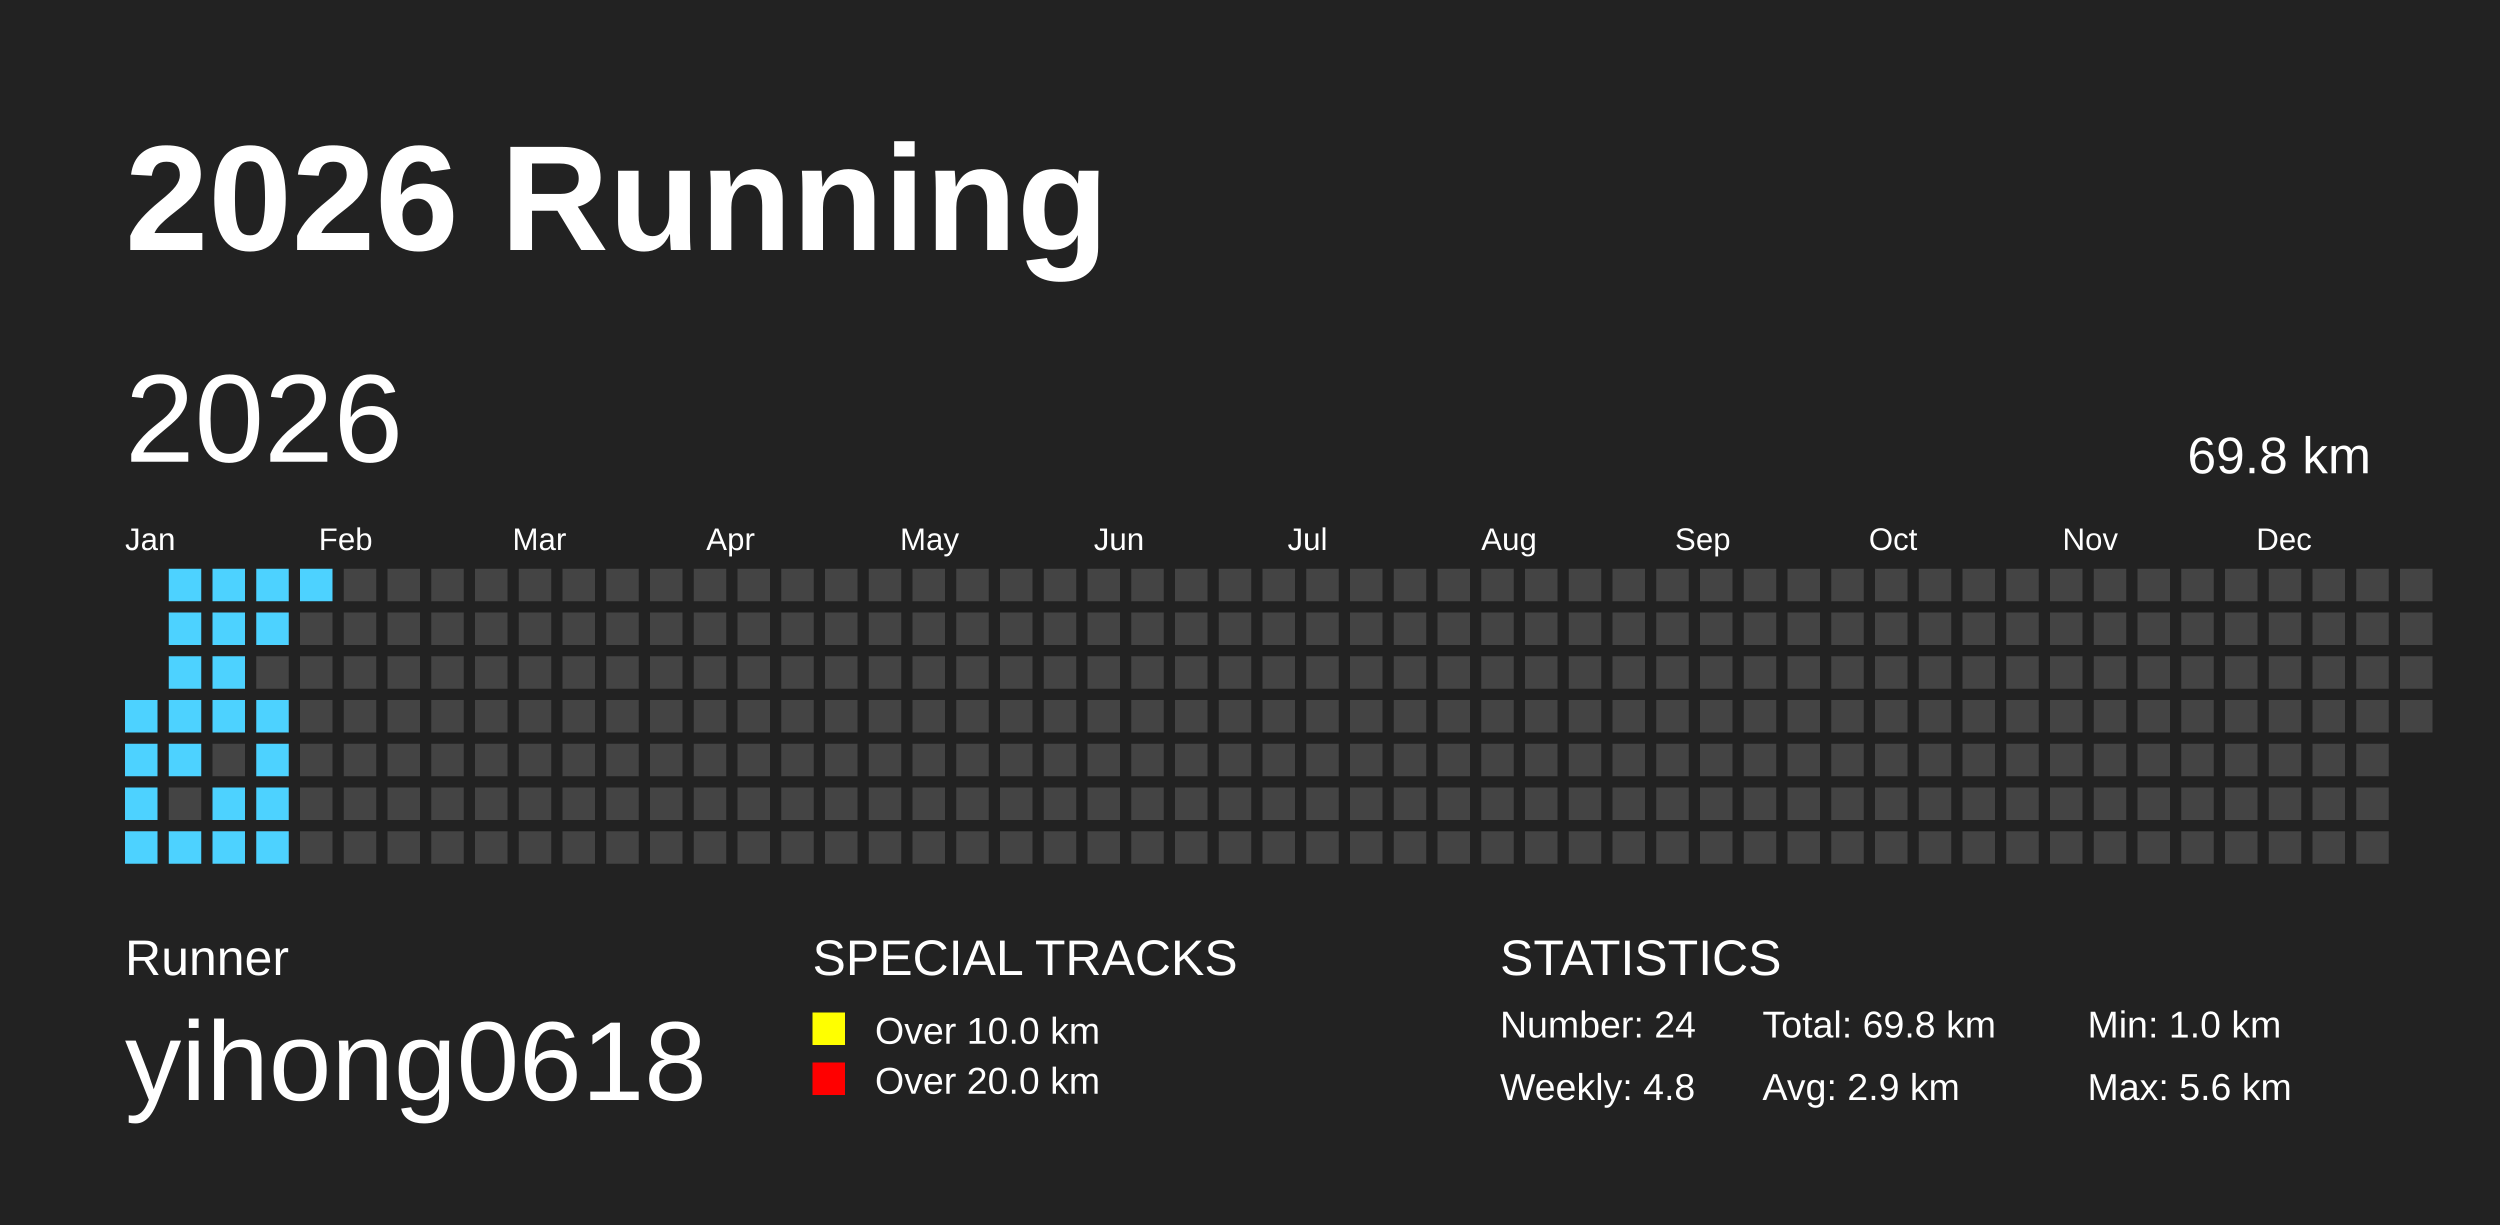
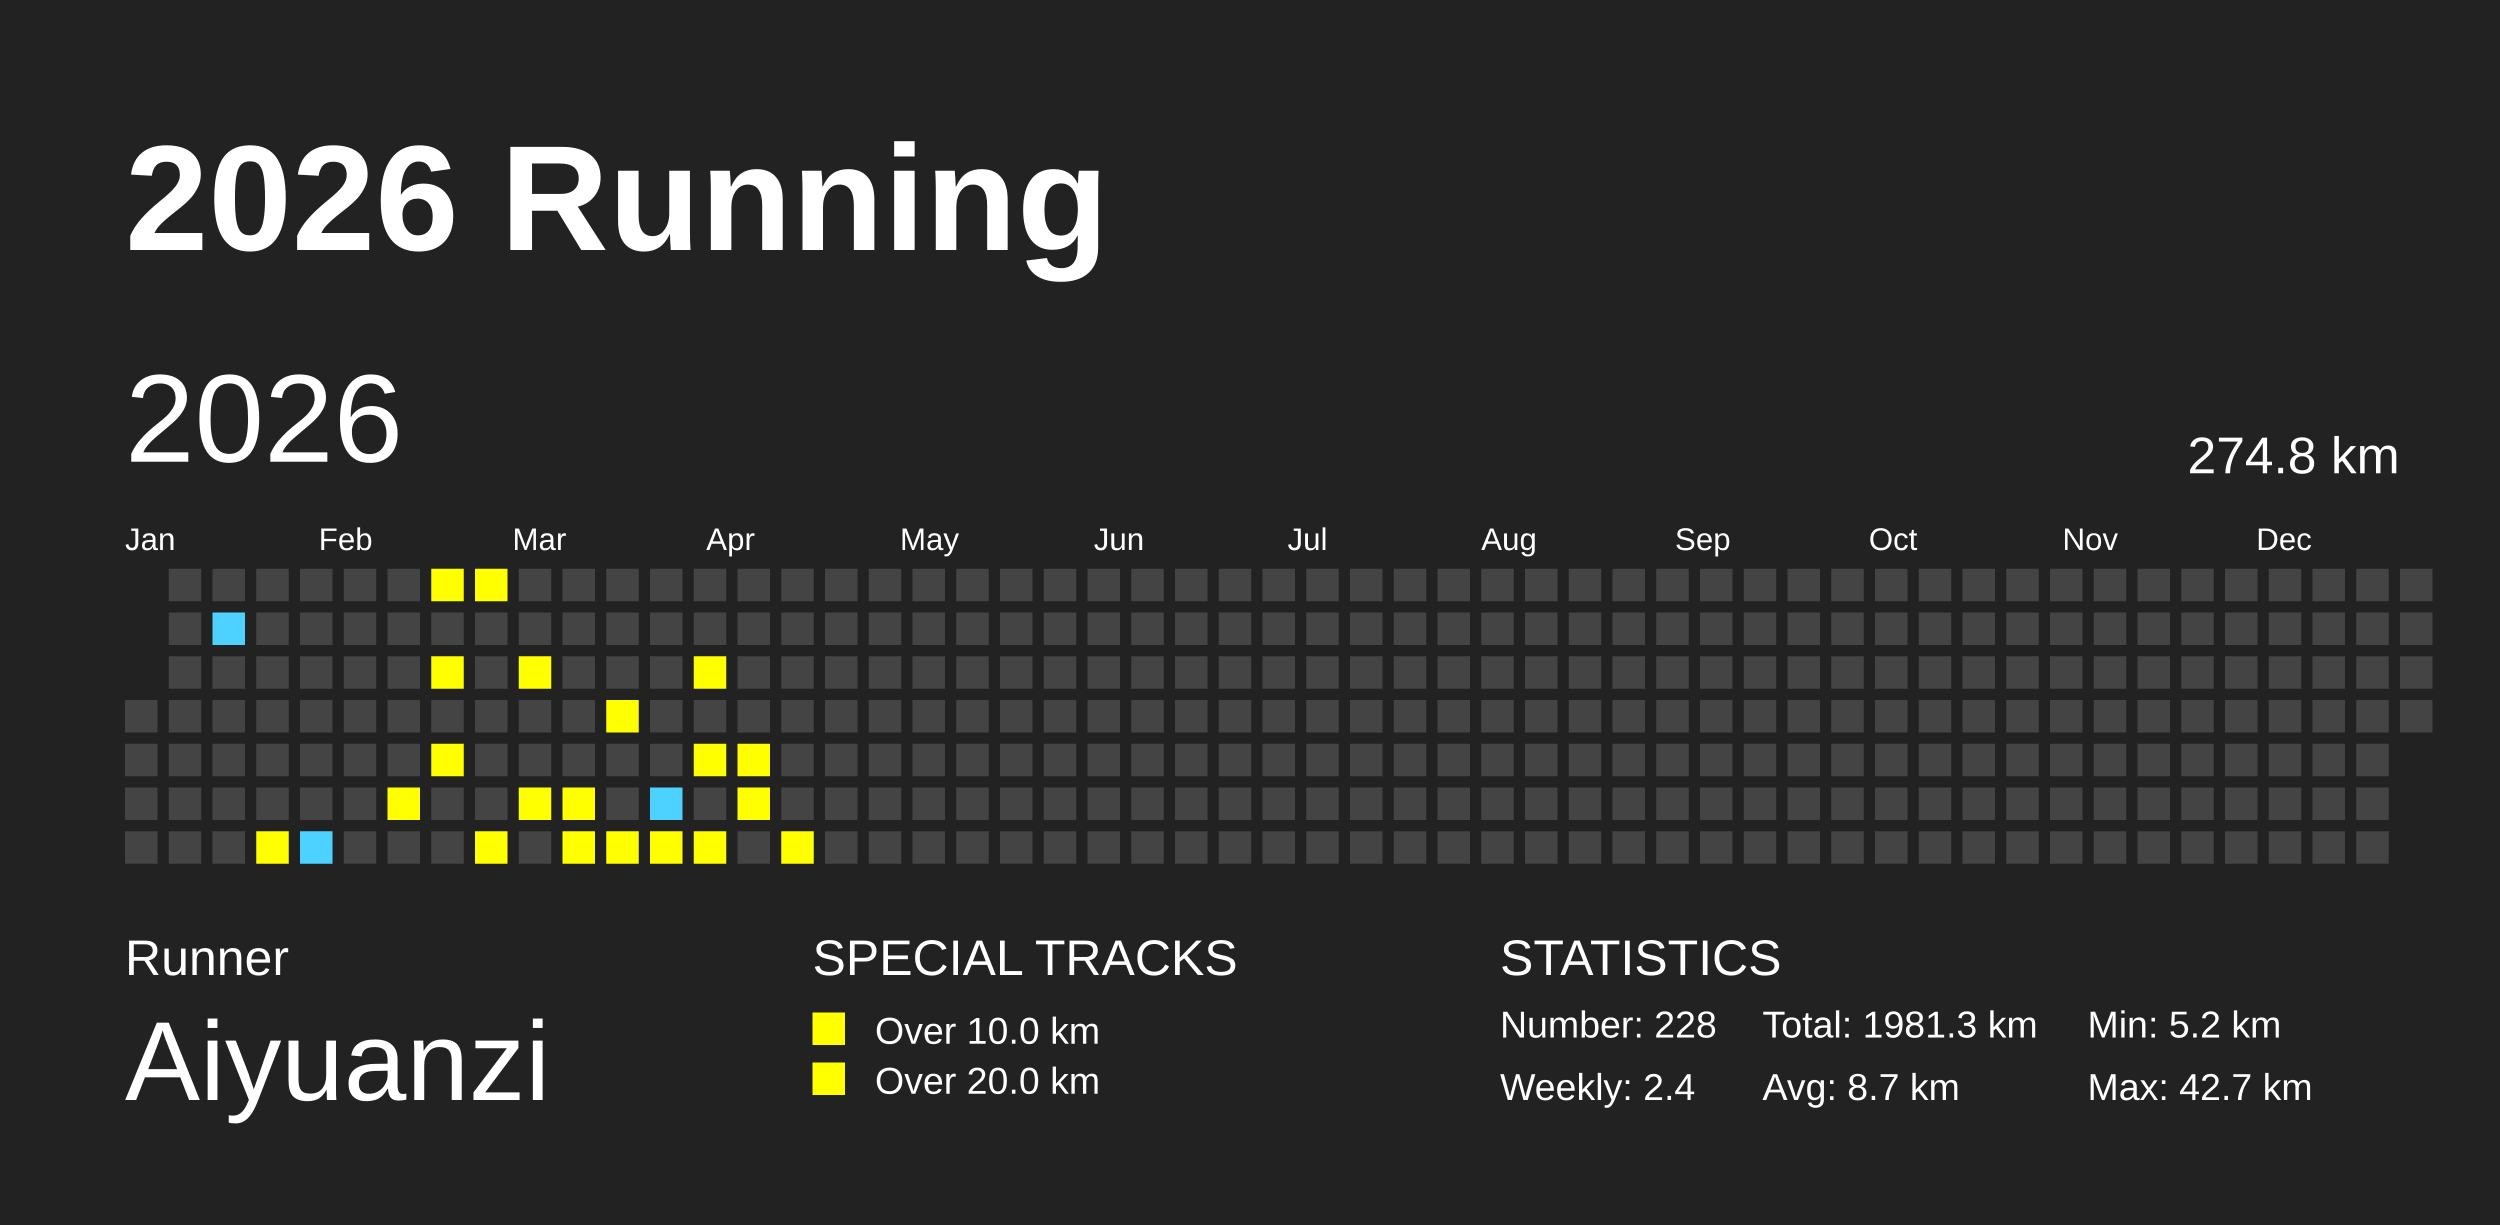
<svg xmlns="http://www.w3.org/2000/svg" baseProfile="full" height="98mm" version="1.1" viewBox="0,0,200,98" width="200mm">
-   <defs />
+   <defs>
+     <pattern height="2" id="indoor-stripe" patternUnits="userSpaceOnUse" width="2">
+       <line stroke="white" stroke-opacity="0.45" stroke-width="0.5" x1="0" x2="2" y1="2" y2="0" />
+     </pattern>
+   </defs>
  <rect fill="#222222" height="98" width="200" x="0" y="0" />
  <text fill="#FFFFFF" style="font-size:12px; font-family:Arial; font-weight:bold;" x="10" y="20">2026 Running</text>
  <text fill="#FFFFFF" style="font-size:4px; font-family:Arial" x="10" y="78">Runner</text>
-   <text fill="#FFFFFF" style="font-size:9px; font-family:Arial" x="10" y="88">yihong0618</text>
+   <text fill="#FFFFFF" style="font-size:9px; font-family:Arial" x="10" y="88">Aiyuanzi</text>
  <text fill="#FFFFFF" style="font-size:4px; font-family:Arial" x="65" y="78">SPECIAL TRACKS</text>
-   <rect fill="yellow" height="2.6" width="2.6" x="65" y="81" />
+   <rect fill="#FFFF00" height="2.6" width="2.6" x="65" y="81" />
  <text fill="#FFFFFF" style="font-size:3px; font-family:Arial" x="70" y="83.5">Over 10.0 km</text>
-   <rect fill="red" height="2.6" width="2.6" x="65" y="85" />
+   <rect fill="#FFFF00" height="2.6" width="2.6" x="65" y="85" />
  <text fill="#FFFFFF" style="font-size:3px; font-family:Arial" x="70" y="87.5">Over 20.0 km</text>
  <text fill="#FFFFFF" style="font-size:4px; font-family:Arial" x="120" y="78">STATISTICS</text>
-   <text fill="#FFFFFF" style="font-size:3px; font-family:Arial" x="120" y="83">Number: 24</text>
-   <text fill="#FFFFFF" style="font-size:3px; font-family:Arial" x="120" y="88">Weekly: 4.8</text>
-   <text fill="#FFFFFF" style="font-size:3px; font-family:Arial" x="141" y="83">Total: 69.8 km</text>
-   <text fill="#FFFFFF" style="font-size:3px; font-family:Arial" x="141" y="88">Avg: 2.9 km</text>
-   <text fill="#FFFFFF" style="font-size:3px; font-family:Arial" x="167" y="83">Min: 1.0 km</text>
-   <text fill="#FFFFFF" style="font-size:3px; font-family:Arial" x="167" y="88">Max: 5.6 km</text>
+   <text fill="#FFFFFF" style="font-size:3px; font-family:Arial" x="120" y="83">Number: 228</text>
+   <text fill="#FFFFFF" style="font-size:3px; font-family:Arial" x="120" y="88">Weekly: 2.4</text>
+   <text fill="#FFFFFF" style="font-size:3px; font-family:Arial" x="141" y="83">Total: 1981.3 km</text>
+   <text fill="#FFFFFF" style="font-size:3px; font-family:Arial" x="141" y="88">Avg: 8.7 km</text>
+   <text fill="#FFFFFF" style="font-size:3px; font-family:Arial" x="167" y="83">Min: 5.2 km</text>
+   <text fill="#FFFFFF" style="font-size:3px; font-family:Arial" x="167" y="88">Max: 42.7 km</text>
  <text dominant-baseline="hanging" fill="#FFFFFF" style="font-size:10.0px; font-family:Arial;" x="10" y="30">2026</text>
-   <text dominant-baseline="hanging" fill="#FFFFFF" style="font-size:4.125px; font-family:Arial;" x="175" y="35">69.8 km</text>
+   <text dominant-baseline="hanging" fill="#FFFFFF" style="font-size:4.125px; font-family:Arial;" x="175" y="35">274.8 km</text>
  <text fill="#FFFFFF" style="font-size:2.5px; font-family:Arial" x="10.0" y="44">Jan</text>
  <text fill="#FFFFFF" style="font-size:2.5px; font-family:Arial" x="25.5" y="44">Feb</text>
  <text fill="#FFFFFF" style="font-size:2.5px; font-family:Arial" x="41.0" y="44">Mar</text>
  <text fill="#FFFFFF" style="font-size:2.5px; font-family:Arial" x="56.5" y="44">Apr</text>
  <text fill="#FFFFFF" style="font-size:2.5px; font-family:Arial" x="72.0" y="44">May</text>
  <text fill="#FFFFFF" style="font-size:2.5px; font-family:Arial" x="87.5" y="44">Jun</text>
  <text fill="#FFFFFF" style="font-size:2.5px; font-family:Arial" x="103.0" y="44">Jul</text>
  <text fill="#FFFFFF" style="font-size:2.5px; font-family:Arial" x="118.5" y="44">Aug</text>
  <text fill="#FFFFFF" style="font-size:2.5px; font-family:Arial" x="134.0" y="44">Sep</text>
  <text fill="#FFFFFF" style="font-size:2.5px; font-family:Arial" x="149.5" y="44">Oct</text>
  <text fill="#FFFFFF" style="font-size:2.5px; font-family:Arial" x="165.0" y="44">Nov</text>
  <text fill="#FFFFFF" style="font-size:2.5px; font-family:Arial" x="180.5" y="44">Dec</text>
-   <rect fill="#4DD2FF" height="2.6" width="2.6" x="10.0" y="56.0" />
-   <rect fill="#4DD2FF" height="2.6" width="2.6" x="10.0" y="59.5" />
-   <rect fill="#4DD2FF" height="2.6" width="2.6" x="10.0" y="63.0" />
-   <rect fill="#4DD2FF" height="2.6" width="2.6" x="10.0" y="66.5" />
-   <rect fill="#4DD2FF" height="2.6" width="2.6" x="13.5" y="45.5" />
-   <rect fill="#4DD2FF" height="2.6" width="2.6" x="13.5" y="49.0" />
-   <rect fill="#4DD2FF" height="2.6" width="2.6" x="13.5" y="52.5" />
-   <rect fill="#4DD2FF" height="2.6" width="2.6" x="13.5" y="56.0" />
-   <rect fill="#4DD2FF" height="2.6" width="2.6" x="13.5" y="59.5" />
+   <rect fill="#444444" height="2.6" width="2.6" x="10.0" y="56.0" />
+   <rect fill="#444444" height="2.6" width="2.6" x="10.0" y="59.5" />
+   <rect fill="#444444" height="2.6" width="2.6" x="10.0" y="63.0" />
+   <rect fill="#444444" height="2.6" width="2.6" x="10.0" y="66.5" />
+   <rect fill="#444444" height="2.6" width="2.6" x="13.5" y="45.5" />
+   <rect fill="#444444" height="2.6" width="2.6" x="13.5" y="49.0" />
+   <rect fill="#444444" height="2.6" width="2.6" x="13.5" y="52.5" />
+   <rect fill="#444444" height="2.6" width="2.6" x="13.5" y="56.0" />
+   <rect fill="#444444" height="2.6" width="2.6" x="13.5" y="59.5" />
  <rect fill="#444444" height="2.6" width="2.6" x="13.5" y="63.0" />
-   <rect fill="#4DD2FF" height="2.6" width="2.6" x="13.5" y="66.5" />
-   <rect fill="#4DD2FF" height="2.6" width="2.6" x="17.0" y="45.5" />
-   <rect fill="#4DD2FF" height="2.6" width="2.6" x="17.0" y="49.0" />
-   <rect fill="#4DD2FF" height="2.6" width="2.6" x="17.0" y="52.5" />
-   <rect fill="#4DD2FF" height="2.6" width="2.6" x="17.0" y="56.0" />
+   <rect fill="#444444" height="2.6" width="2.6" x="13.5" y="66.5" />
+   <rect fill="#444444" height="2.6" width="2.6" x="17.0" y="45.5" />
+   <rect fill="#4dd2ff" height="2.6" width="2.6" x="17.0" y="49.0" />
+   <rect fill="#444444" height="2.6" width="2.6" x="17.0" y="52.5" />
+   <rect fill="#444444" height="2.6" width="2.6" x="17.0" y="56.0" />
  <rect fill="#444444" height="2.6" width="2.6" x="17.0" y="59.5" />
-   <rect fill="#4DD2FF" height="2.6" width="2.6" x="17.0" y="63.0" />
-   <rect fill="#4DD2FF" height="2.6" width="2.6" x="17.0" y="66.5" />
-   <rect fill="#4DD2FF" height="2.6" width="2.6" x="20.5" y="45.5" />
-   <rect fill="#4DD2FF" height="2.6" width="2.6" x="20.5" y="49.0" />
+   <rect fill="#444444" height="2.6" width="2.6" x="17.0" y="63.0" />
+   <rect fill="#444444" height="2.6" width="2.6" x="17.0" y="66.5" />
+   <rect fill="#444444" height="2.6" width="2.6" x="20.5" y="45.5" />
+   <rect fill="#444444" height="2.6" width="2.6" x="20.5" y="49.0" />
  <rect fill="#444444" height="2.6" width="2.6" x="20.5" y="52.5" />
-   <rect fill="#4DD2FF" height="2.6" width="2.6" x="20.5" y="56.0" />
-   <rect fill="#4DD2FF" height="2.6" width="2.6" x="20.5" y="59.5" />
-   <rect fill="#4DD2FF" height="2.6" width="2.6" x="20.5" y="63.0" />
-   <rect fill="#4DD2FF" height="2.6" width="2.6" x="20.5" y="66.5" />
-   <rect fill="#4DD2FF" height="2.6" width="2.6" x="24.0" y="45.5" />
+   <rect fill="#444444" height="2.6" width="2.6" x="20.5" y="56.0" />
+   <rect fill="#444444" height="2.6" width="2.6" x="20.5" y="59.5" />
+   <rect fill="#444444" height="2.6" width="2.6" x="20.5" y="63.0" />
+   <rect fill="#ffff00" height="2.6" width="2.6" x="20.5" y="66.5" />
+   <rect fill="#444444" height="2.6" width="2.6" x="24.0" y="45.5" />
  <rect fill="#444444" height="2.6" width="2.6" x="24.0" y="49.0" />
  <rect fill="#444444" height="2.6" width="2.6" x="24.0" y="52.5" />
  <rect fill="#444444" height="2.6" width="2.6" x="24.0" y="56.0" />
  <rect fill="#444444" height="2.6" width="2.6" x="24.0" y="59.5" />
  <rect fill="#444444" height="2.6" width="2.6" x="24.0" y="63.0" />
-   <rect fill="#444444" height="2.6" width="2.6" x="24.0" y="66.5" />
+   <rect fill="#4dd2ff" height="2.6" width="2.6" x="24.0" y="66.5" />
  <rect fill="#444444" height="2.6" width="2.6" x="27.5" y="45.5" />
  <rect fill="#444444" height="2.6" width="2.6" x="27.5" y="49.0" />
  <rect fill="#444444" height="2.6" width="2.6" x="27.5" y="52.5" />
  <rect fill="#444444" height="2.6" width="2.6" x="27.5" y="56.0" />
  <rect fill="#444444" height="2.6" width="2.6" x="27.5" y="59.5" />
  <rect fill="#444444" height="2.6" width="2.6" x="27.5" y="63.0" />
  <rect fill="#444444" height="2.6" width="2.6" x="27.5" y="66.5" />
  <rect fill="#444444" height="2.6" width="2.6" x="31.0" y="45.5" />
  <rect fill="#444444" height="2.6" width="2.6" x="31.0" y="49.0" />
  <rect fill="#444444" height="2.6" width="2.6" x="31.0" y="52.5" />
  <rect fill="#444444" height="2.6" width="2.6" x="31.0" y="56.0" />
  <rect fill="#444444" height="2.6" width="2.6" x="31.0" y="59.5" />
-   <rect fill="#444444" height="2.6" width="2.6" x="31.0" y="63.0" />
+   <rect fill="#ffff00" height="2.6" width="2.6" x="31.0" y="63.0" />
  <rect fill="#444444" height="2.6" width="2.6" x="31.0" y="66.5" />
-   <rect fill="#444444" height="2.6" width="2.6" x="34.5" y="45.5" />
+   <rect fill="#ffff00" height="2.6" width="2.6" x="34.5" y="45.5" />
  <rect fill="#444444" height="2.6" width="2.6" x="34.5" y="49.0" />
-   <rect fill="#444444" height="2.6" width="2.6" x="34.5" y="52.5" />
+   <rect fill="#ffff00" height="2.6" width="2.6" x="34.5" y="52.5" />
  <rect fill="#444444" height="2.6" width="2.6" x="34.5" y="56.0" />
-   <rect fill="#444444" height="2.6" width="2.6" x="34.5" y="59.5" />
+   <rect fill="#ffff00" height="2.6" width="2.6" x="34.5" y="59.5" />
  <rect fill="#444444" height="2.6" width="2.6" x="34.5" y="63.0" />
  <rect fill="#444444" height="2.6" width="2.6" x="34.5" y="66.5" />
-   <rect fill="#444444" height="2.6" width="2.6" x="38.0" y="45.5" />
+   <rect fill="#ffff00" height="2.6" width="2.6" x="38.0" y="45.5" />
  <rect fill="#444444" height="2.6" width="2.6" x="38.0" y="49.0" />
  <rect fill="#444444" height="2.6" width="2.6" x="38.0" y="52.5" />
  <rect fill="#444444" height="2.6" width="2.6" x="38.0" y="56.0" />
  <rect fill="#444444" height="2.6" width="2.6" x="38.0" y="59.5" />
  <rect fill="#444444" height="2.6" width="2.6" x="38.0" y="63.0" />
-   <rect fill="#444444" height="2.6" width="2.6" x="38.0" y="66.5" />
+   <rect fill="#ffff00" height="2.6" width="2.6" x="38.0" y="66.5" />
  <rect fill="#444444" height="2.6" width="2.6" x="41.5" y="45.5" />
  <rect fill="#444444" height="2.6" width="2.6" x="41.5" y="49.0" />
-   <rect fill="#444444" height="2.6" width="2.6" x="41.5" y="52.5" />
+   <rect fill="#ffff00" height="2.6" width="2.6" x="41.5" y="52.5" />
  <rect fill="#444444" height="2.6" width="2.6" x="41.5" y="56.0" />
  <rect fill="#444444" height="2.6" width="2.6" x="41.5" y="59.5" />
-   <rect fill="#444444" height="2.6" width="2.6" x="41.5" y="63.0" />
+   <rect fill="#ffff00" height="2.6" width="2.6" x="41.5" y="63.0" />
  <rect fill="#444444" height="2.6" width="2.6" x="41.5" y="66.5" />
  <rect fill="#444444" height="2.6" width="2.6" x="45.0" y="45.5" />
  <rect fill="#444444" height="2.6" width="2.6" x="45.0" y="49.0" />
  <rect fill="#444444" height="2.6" width="2.6" x="45.0" y="52.5" />
  <rect fill="#444444" height="2.6" width="2.6" x="45.0" y="56.0" />
  <rect fill="#444444" height="2.6" width="2.6" x="45.0" y="59.5" />
-   <rect fill="#444444" height="2.6" width="2.6" x="45.0" y="63.0" />
-   <rect fill="#444444" height="2.6" width="2.6" x="45.0" y="66.5" />
+   <rect fill="#ffff00" height="2.6" width="2.6" x="45.0" y="63.0" />
+   <rect fill="#ffff00" height="2.6" width="2.6" x="45.0" y="66.5" />
  <rect fill="#444444" height="2.6" width="2.6" x="48.5" y="45.5" />
  <rect fill="#444444" height="2.6" width="2.6" x="48.5" y="49.0" />
  <rect fill="#444444" height="2.6" width="2.6" x="48.5" y="52.5" />
-   <rect fill="#444444" height="2.6" width="2.6" x="48.5" y="56.0" />
+   <rect fill="#ffff00" height="2.6" width="2.6" x="48.5" y="56.0" />
  <rect fill="#444444" height="2.6" width="2.6" x="48.5" y="59.5" />
  <rect fill="#444444" height="2.6" width="2.6" x="48.5" y="63.0" />
-   <rect fill="#444444" height="2.6" width="2.6" x="48.5" y="66.5" />
+   <rect fill="#FFFF00" height="2.6" width="2.6" x="48.5" y="66.5" />
  <rect fill="#444444" height="2.6" width="2.6" x="52.0" y="45.5" />
  <rect fill="#444444" height="2.6" width="2.6" x="52.0" y="49.0" />
  <rect fill="#444444" height="2.6" width="2.6" x="52.0" y="52.5" />
  <rect fill="#444444" height="2.6" width="2.6" x="52.0" y="56.0" />
  <rect fill="#444444" height="2.6" width="2.6" x="52.0" y="59.5" />
-   <rect fill="#444444" height="2.6" width="2.6" x="52.0" y="63.0" />
-   <rect fill="#444444" height="2.6" width="2.6" x="52.0" y="66.5" />
+   <rect fill="#4dd2ff" height="2.6" width="2.6" x="52.0" y="63.0" />
+   <rect fill="#ffff00" height="2.6" width="2.6" x="52.0" y="66.5" />
  <rect fill="#444444" height="2.6" width="2.6" x="55.5" y="45.5" />
  <rect fill="#444444" height="2.6" width="2.6" x="55.5" y="49.0" />
-   <rect fill="#444444" height="2.6" width="2.6" x="55.5" y="52.5" />
+   <rect fill="#ffff00" height="2.6" width="2.6" x="55.5" y="52.5" />
  <rect fill="#444444" height="2.6" width="2.6" x="55.5" y="56.0" />
-   <rect fill="#444444" height="2.6" width="2.6" x="55.5" y="59.5" />
+   <rect fill="#ffff00" height="2.6" width="2.6" x="55.5" y="59.5" />
  <rect fill="#444444" height="2.6" width="2.6" x="55.5" y="63.0" />
-   <rect fill="#444444" height="2.6" width="2.6" x="55.5" y="66.5" />
+   <rect fill="#ffff00" height="2.6" width="2.6" x="55.5" y="66.5" />
  <rect fill="#444444" height="2.6" width="2.6" x="59.0" y="45.5" />
  <rect fill="#444444" height="2.6" width="2.6" x="59.0" y="49.0" />
  <rect fill="#444444" height="2.6" width="2.6" x="59.0" y="52.5" />
  <rect fill="#444444" height="2.6" width="2.6" x="59.0" y="56.0" />
-   <rect fill="#444444" height="2.6" width="2.6" x="59.0" y="59.5" />
-   <rect fill="#444444" height="2.6" width="2.6" x="59.0" y="63.0" />
+   <rect fill="#ffff00" height="2.6" width="2.6" x="59.0" y="59.5" />
+   <rect fill="#ffff00" height="2.6" width="2.6" x="59.0" y="63.0" />
  <rect fill="#444444" height="2.6" width="2.6" x="59.0" y="66.5" />
  <rect fill="#444444" height="2.6" width="2.6" x="62.5" y="45.5" />
  <rect fill="#444444" height="2.6" width="2.6" x="62.5" y="49.0" />
  <rect fill="#444444" height="2.6" width="2.6" x="62.5" y="52.5" />
  <rect fill="#444444" height="2.6" width="2.6" x="62.5" y="56.0" />
  <rect fill="#444444" height="2.6" width="2.6" x="62.5" y="59.5" />
  <rect fill="#444444" height="2.6" width="2.6" x="62.5" y="63.0" />
-   <rect fill="#444444" height="2.6" width="2.6" x="62.5" y="66.5" />
+   <rect fill="#ffff00" height="2.6" width="2.6" x="62.5" y="66.5" />
  <rect fill="#444444" height="2.6" width="2.6" x="66.0" y="45.5" />
  <rect fill="#444444" height="2.6" width="2.6" x="66.0" y="49.0" />
  <rect fill="#444444" height="2.6" width="2.6" x="66.0" y="52.5" />
  <rect fill="#444444" height="2.6" width="2.6" x="66.0" y="56.0" />
  <rect fill="#444444" height="2.6" width="2.6" x="66.0" y="59.5" />
  <rect fill="#444444" height="2.6" width="2.6" x="66.0" y="63.0" />
  <rect fill="#444444" height="2.6" width="2.6" x="66.0" y="66.5" />
  <rect fill="#444444" height="2.6" width="2.6" x="69.5" y="45.5" />
  <rect fill="#444444" height="2.6" width="2.6" x="69.5" y="49.0" />
  <rect fill="#444444" height="2.6" width="2.6" x="69.5" y="52.5" />
  <rect fill="#444444" height="2.6" width="2.6" x="69.5" y="56.0" />
  <rect fill="#444444" height="2.6" width="2.6" x="69.5" y="59.5" />
  <rect fill="#444444" height="2.6" width="2.6" x="69.5" y="63.0" />
  <rect fill="#444444" height="2.6" width="2.6" x="69.5" y="66.5" />
  <rect fill="#444444" height="2.6" width="2.6" x="73.0" y="45.5" />
  <rect fill="#444444" height="2.6" width="2.6" x="73.0" y="49.0" />
  <rect fill="#444444" height="2.6" width="2.6" x="73.0" y="52.5" />
  <rect fill="#444444" height="2.6" width="2.6" x="73.0" y="56.0" />
  <rect fill="#444444" height="2.6" width="2.6" x="73.0" y="59.5" />
  <rect fill="#444444" height="2.6" width="2.6" x="73.0" y="63.0" />
  <rect fill="#444444" height="2.6" width="2.6" x="73.0" y="66.5" />
  <rect fill="#444444" height="2.6" width="2.6" x="76.5" y="45.5" />
  <rect fill="#444444" height="2.6" width="2.6" x="76.5" y="49.0" />
  <rect fill="#444444" height="2.6" width="2.6" x="76.5" y="52.5" />
  <rect fill="#444444" height="2.6" width="2.6" x="76.5" y="56.0" />
  <rect fill="#444444" height="2.6" width="2.6" x="76.5" y="59.5" />
  <rect fill="#444444" height="2.6" width="2.6" x="76.5" y="63.0" />
  <rect fill="#444444" height="2.6" width="2.6" x="76.5" y="66.5" />
  <rect fill="#444444" height="2.6" width="2.6" x="80.0" y="45.5" />
  <rect fill="#444444" height="2.6" width="2.6" x="80.0" y="49.0" />
  <rect fill="#444444" height="2.6" width="2.6" x="80.0" y="52.5" />
  <rect fill="#444444" height="2.6" width="2.6" x="80.0" y="56.0" />
  <rect fill="#444444" height="2.6" width="2.6" x="80.0" y="59.5" />
  <rect fill="#444444" height="2.6" width="2.6" x="80.0" y="63.0" />
  <rect fill="#444444" height="2.6" width="2.6" x="80.0" y="66.5" />
  <rect fill="#444444" height="2.6" width="2.6" x="83.5" y="45.5" />
  <rect fill="#444444" height="2.6" width="2.6" x="83.5" y="49.0" />
  <rect fill="#444444" height="2.6" width="2.6" x="83.5" y="52.5" />
  <rect fill="#444444" height="2.6" width="2.6" x="83.5" y="56.0" />
  <rect fill="#444444" height="2.6" width="2.6" x="83.5" y="59.5" />
  <rect fill="#444444" height="2.6" width="2.6" x="83.5" y="63.0" />
  <rect fill="#444444" height="2.6" width="2.6" x="83.5" y="66.5" />
  <rect fill="#444444" height="2.6" width="2.6" x="87.0" y="45.5" />
  <rect fill="#444444" height="2.6" width="2.6" x="87.0" y="49.0" />
  <rect fill="#444444" height="2.6" width="2.6" x="87.0" y="52.5" />
  <rect fill="#444444" height="2.6" width="2.6" x="87.0" y="56.0" />
  <rect fill="#444444" height="2.6" width="2.6" x="87.0" y="59.5" />
  <rect fill="#444444" height="2.6" width="2.6" x="87.0" y="63.0" />
  <rect fill="#444444" height="2.6" width="2.6" x="87.0" y="66.5" />
  <rect fill="#444444" height="2.6" width="2.6" x="90.5" y="45.5" />
  <rect fill="#444444" height="2.6" width="2.6" x="90.5" y="49.0" />
  <rect fill="#444444" height="2.6" width="2.6" x="90.5" y="52.5" />
  <rect fill="#444444" height="2.6" width="2.6" x="90.5" y="56.0" />
  <rect fill="#444444" height="2.6" width="2.6" x="90.5" y="59.5" />
  <rect fill="#444444" height="2.6" width="2.6" x="90.5" y="63.0" />
  <rect fill="#444444" height="2.6" width="2.6" x="90.5" y="66.5" />
  <rect fill="#444444" height="2.6" width="2.6" x="94.0" y="45.5" />
  <rect fill="#444444" height="2.6" width="2.6" x="94.0" y="49.0" />
  <rect fill="#444444" height="2.6" width="2.6" x="94.0" y="52.5" />
  <rect fill="#444444" height="2.6" width="2.6" x="94.0" y="56.0" />
  <rect fill="#444444" height="2.6" width="2.6" x="94.0" y="59.5" />
  <rect fill="#444444" height="2.6" width="2.6" x="94.0" y="63.0" />
  <rect fill="#444444" height="2.6" width="2.6" x="94.0" y="66.5" />
  <rect fill="#444444" height="2.6" width="2.6" x="97.5" y="45.5" />
  <rect fill="#444444" height="2.6" width="2.6" x="97.5" y="49.0" />
  <rect fill="#444444" height="2.6" width="2.6" x="97.5" y="52.5" />
  <rect fill="#444444" height="2.6" width="2.6" x="97.5" y="56.0" />
  <rect fill="#444444" height="2.6" width="2.6" x="97.5" y="59.5" />
  <rect fill="#444444" height="2.6" width="2.6" x="97.5" y="63.0" />
  <rect fill="#444444" height="2.6" width="2.6" x="97.5" y="66.5" />
  <rect fill="#444444" height="2.6" width="2.6" x="101.0" y="45.5" />
  <rect fill="#444444" height="2.6" width="2.6" x="101.0" y="49.0" />
  <rect fill="#444444" height="2.6" width="2.6" x="101.0" y="52.5" />
  <rect fill="#444444" height="2.6" width="2.6" x="101.0" y="56.0" />
  <rect fill="#444444" height="2.6" width="2.6" x="101.0" y="59.5" />
  <rect fill="#444444" height="2.6" width="2.6" x="101.0" y="63.0" />
  <rect fill="#444444" height="2.6" width="2.6" x="101.0" y="66.5" />
  <rect fill="#444444" height="2.6" width="2.6" x="104.5" y="45.5" />
  <rect fill="#444444" height="2.6" width="2.6" x="104.5" y="49.0" />
  <rect fill="#444444" height="2.6" width="2.6" x="104.5" y="52.5" />
  <rect fill="#444444" height="2.6" width="2.6" x="104.5" y="56.0" />
  <rect fill="#444444" height="2.6" width="2.6" x="104.5" y="59.5" />
  <rect fill="#444444" height="2.6" width="2.6" x="104.5" y="63.0" />
  <rect fill="#444444" height="2.6" width="2.6" x="104.5" y="66.5" />
  <rect fill="#444444" height="2.6" width="2.6" x="108.0" y="45.5" />
  <rect fill="#444444" height="2.6" width="2.6" x="108.0" y="49.0" />
  <rect fill="#444444" height="2.6" width="2.6" x="108.0" y="52.5" />
  <rect fill="#444444" height="2.6" width="2.6" x="108.0" y="56.0" />
  <rect fill="#444444" height="2.6" width="2.6" x="108.0" y="59.5" />
  <rect fill="#444444" height="2.6" width="2.6" x="108.0" y="63.0" />
  <rect fill="#444444" height="2.6" width="2.6" x="108.0" y="66.5" />
  <rect fill="#444444" height="2.6" width="2.6" x="111.5" y="45.5" />
  <rect fill="#444444" height="2.6" width="2.6" x="111.5" y="49.0" />
  <rect fill="#444444" height="2.6" width="2.6" x="111.5" y="52.5" />
  <rect fill="#444444" height="2.6" width="2.6" x="111.5" y="56.0" />
  <rect fill="#444444" height="2.6" width="2.6" x="111.5" y="59.5" />
  <rect fill="#444444" height="2.6" width="2.6" x="111.5" y="63.0" />
  <rect fill="#444444" height="2.6" width="2.6" x="111.5" y="66.5" />
  <rect fill="#444444" height="2.6" width="2.6" x="115.0" y="45.5" />
  <rect fill="#444444" height="2.6" width="2.6" x="115.0" y="49.0" />
  <rect fill="#444444" height="2.6" width="2.6" x="115.0" y="52.5" />
  <rect fill="#444444" height="2.6" width="2.6" x="115.0" y="56.0" />
  <rect fill="#444444" height="2.6" width="2.6" x="115.0" y="59.5" />
  <rect fill="#444444" height="2.6" width="2.6" x="115.0" y="63.0" />
  <rect fill="#444444" height="2.6" width="2.6" x="115.0" y="66.5" />
  <rect fill="#444444" height="2.6" width="2.6" x="118.5" y="45.5" />
  <rect fill="#444444" height="2.6" width="2.6" x="118.5" y="49.0" />
  <rect fill="#444444" height="2.6" width="2.6" x="118.5" y="52.5" />
  <rect fill="#444444" height="2.6" width="2.6" x="118.5" y="56.0" />
  <rect fill="#444444" height="2.6" width="2.6" x="118.5" y="59.5" />
  <rect fill="#444444" height="2.6" width="2.6" x="118.5" y="63.0" />
  <rect fill="#444444" height="2.6" width="2.6" x="118.5" y="66.5" />
  <rect fill="#444444" height="2.6" width="2.6" x="122.0" y="45.5" />
  <rect fill="#444444" height="2.6" width="2.6" x="122.0" y="49.0" />
  <rect fill="#444444" height="2.6" width="2.6" x="122.0" y="52.5" />
  <rect fill="#444444" height="2.6" width="2.6" x="122.0" y="56.0" />
  <rect fill="#444444" height="2.6" width="2.6" x="122.0" y="59.5" />
  <rect fill="#444444" height="2.6" width="2.6" x="122.0" y="63.0" />
  <rect fill="#444444" height="2.6" width="2.6" x="122.0" y="66.5" />
  <rect fill="#444444" height="2.6" width="2.6" x="125.5" y="45.5" />
  <rect fill="#444444" height="2.6" width="2.6" x="125.5" y="49.0" />
  <rect fill="#444444" height="2.6" width="2.6" x="125.5" y="52.5" />
  <rect fill="#444444" height="2.6" width="2.6" x="125.5" y="56.0" />
  <rect fill="#444444" height="2.6" width="2.6" x="125.5" y="59.5" />
  <rect fill="#444444" height="2.6" width="2.6" x="125.5" y="63.0" />
  <rect fill="#444444" height="2.6" width="2.6" x="125.5" y="66.5" />
  <rect fill="#444444" height="2.6" width="2.6" x="129.0" y="45.5" />
  <rect fill="#444444" height="2.6" width="2.6" x="129.0" y="49.0" />
  <rect fill="#444444" height="2.6" width="2.6" x="129.0" y="52.5" />
  <rect fill="#444444" height="2.6" width="2.6" x="129.0" y="56.0" />
  <rect fill="#444444" height="2.6" width="2.6" x="129.0" y="59.5" />
  <rect fill="#444444" height="2.6" width="2.6" x="129.0" y="63.0" />
  <rect fill="#444444" height="2.6" width="2.6" x="129.0" y="66.5" />
  <rect fill="#444444" height="2.6" width="2.6" x="132.5" y="45.5" />
  <rect fill="#444444" height="2.6" width="2.6" x="132.5" y="49.0" />
  <rect fill="#444444" height="2.6" width="2.6" x="132.5" y="52.5" />
  <rect fill="#444444" height="2.6" width="2.6" x="132.5" y="56.0" />
  <rect fill="#444444" height="2.6" width="2.6" x="132.5" y="59.5" />
  <rect fill="#444444" height="2.6" width="2.6" x="132.5" y="63.0" />
  <rect fill="#444444" height="2.6" width="2.6" x="132.5" y="66.5" />
  <rect fill="#444444" height="2.6" width="2.6" x="136.0" y="45.5" />
  <rect fill="#444444" height="2.6" width="2.6" x="136.0" y="49.0" />
  <rect fill="#444444" height="2.6" width="2.6" x="136.0" y="52.5" />
  <rect fill="#444444" height="2.6" width="2.6" x="136.0" y="56.0" />
  <rect fill="#444444" height="2.6" width="2.6" x="136.0" y="59.5" />
  <rect fill="#444444" height="2.6" width="2.6" x="136.0" y="63.0" />
  <rect fill="#444444" height="2.6" width="2.6" x="136.0" y="66.5" />
  <rect fill="#444444" height="2.6" width="2.6" x="139.5" y="45.5" />
  <rect fill="#444444" height="2.6" width="2.6" x="139.5" y="49.0" />
  <rect fill="#444444" height="2.6" width="2.6" x="139.5" y="52.5" />
  <rect fill="#444444" height="2.6" width="2.6" x="139.5" y="56.0" />
  <rect fill="#444444" height="2.6" width="2.6" x="139.5" y="59.5" />
  <rect fill="#444444" height="2.6" width="2.6" x="139.5" y="63.0" />
  <rect fill="#444444" height="2.6" width="2.6" x="139.5" y="66.5" />
  <rect fill="#444444" height="2.6" width="2.6" x="143.0" y="45.5" />
  <rect fill="#444444" height="2.6" width="2.6" x="143.0" y="49.0" />
  <rect fill="#444444" height="2.6" width="2.6" x="143.0" y="52.5" />
  <rect fill="#444444" height="2.6" width="2.6" x="143.0" y="56.0" />
  <rect fill="#444444" height="2.6" width="2.6" x="143.0" y="59.5" />
  <rect fill="#444444" height="2.6" width="2.6" x="143.0" y="63.0" />
  <rect fill="#444444" height="2.6" width="2.6" x="143.0" y="66.5" />
  <rect fill="#444444" height="2.6" width="2.6" x="146.5" y="45.5" />
  <rect fill="#444444" height="2.6" width="2.6" x="146.5" y="49.0" />
  <rect fill="#444444" height="2.6" width="2.6" x="146.5" y="52.5" />
  <rect fill="#444444" height="2.6" width="2.6" x="146.5" y="56.0" />
  <rect fill="#444444" height="2.6" width="2.6" x="146.5" y="59.5" />
  <rect fill="#444444" height="2.6" width="2.6" x="146.5" y="63.0" />
  <rect fill="#444444" height="2.6" width="2.6" x="146.5" y="66.5" />
  <rect fill="#444444" height="2.6" width="2.6" x="150.0" y="45.5" />
  <rect fill="#444444" height="2.6" width="2.6" x="150.0" y="49.0" />
  <rect fill="#444444" height="2.6" width="2.6" x="150.0" y="52.5" />
  <rect fill="#444444" height="2.6" width="2.6" x="150.0" y="56.0" />
  <rect fill="#444444" height="2.6" width="2.6" x="150.0" y="59.5" />
  <rect fill="#444444" height="2.6" width="2.6" x="150.0" y="63.0" />
  <rect fill="#444444" height="2.6" width="2.6" x="150.0" y="66.5" />
  <rect fill="#444444" height="2.6" width="2.6" x="153.5" y="45.5" />
  <rect fill="#444444" height="2.6" width="2.6" x="153.5" y="49.0" />
  <rect fill="#444444" height="2.6" width="2.6" x="153.5" y="52.5" />
  <rect fill="#444444" height="2.6" width="2.6" x="153.5" y="56.0" />
  <rect fill="#444444" height="2.6" width="2.6" x="153.5" y="59.5" />
  <rect fill="#444444" height="2.6" width="2.6" x="153.5" y="63.0" />
  <rect fill="#444444" height="2.6" width="2.6" x="153.5" y="66.5" />
  <rect fill="#444444" height="2.6" width="2.6" x="157.0" y="45.5" />
  <rect fill="#444444" height="2.6" width="2.6" x="157.0" y="49.0" />
  <rect fill="#444444" height="2.6" width="2.6" x="157.0" y="52.5" />
  <rect fill="#444444" height="2.6" width="2.6" x="157.0" y="56.0" />
  <rect fill="#444444" height="2.6" width="2.6" x="157.0" y="59.5" />
  <rect fill="#444444" height="2.6" width="2.6" x="157.0" y="63.0" />
  <rect fill="#444444" height="2.6" width="2.6" x="157.0" y="66.5" />
  <rect fill="#444444" height="2.6" width="2.6" x="160.5" y="45.5" />
  <rect fill="#444444" height="2.6" width="2.6" x="160.5" y="49.0" />
  <rect fill="#444444" height="2.6" width="2.6" x="160.5" y="52.5" />
  <rect fill="#444444" height="2.6" width="2.6" x="160.5" y="56.0" />
  <rect fill="#444444" height="2.6" width="2.6" x="160.5" y="59.5" />
  <rect fill="#444444" height="2.6" width="2.6" x="160.5" y="63.0" />
  <rect fill="#444444" height="2.6" width="2.6" x="160.5" y="66.5" />
  <rect fill="#444444" height="2.6" width="2.6" x="164.0" y="45.5" />
  <rect fill="#444444" height="2.6" width="2.6" x="164.0" y="49.0" />
  <rect fill="#444444" height="2.6" width="2.6" x="164.0" y="52.5" />
  <rect fill="#444444" height="2.6" width="2.6" x="164.0" y="56.0" />
  <rect fill="#444444" height="2.6" width="2.6" x="164.0" y="59.5" />
  <rect fill="#444444" height="2.6" width="2.6" x="164.0" y="63.0" />
  <rect fill="#444444" height="2.6" width="2.6" x="164.0" y="66.5" />
  <rect fill="#444444" height="2.6" width="2.6" x="167.5" y="45.5" />
  <rect fill="#444444" height="2.6" width="2.6" x="167.5" y="49.0" />
  <rect fill="#444444" height="2.6" width="2.6" x="167.5" y="52.5" />
  <rect fill="#444444" height="2.6" width="2.6" x="167.5" y="56.0" />
  <rect fill="#444444" height="2.6" width="2.6" x="167.5" y="59.5" />
  <rect fill="#444444" height="2.6" width="2.6" x="167.5" y="63.0" />
  <rect fill="#444444" height="2.6" width="2.6" x="167.5" y="66.5" />
  <rect fill="#444444" height="2.6" width="2.6" x="171.0" y="45.5" />
  <rect fill="#444444" height="2.6" width="2.6" x="171.0" y="49.0" />
  <rect fill="#444444" height="2.6" width="2.6" x="171.0" y="52.5" />
  <rect fill="#444444" height="2.6" width="2.6" x="171.0" y="56.0" />
  <rect fill="#444444" height="2.6" width="2.6" x="171.0" y="59.5" />
  <rect fill="#444444" height="2.6" width="2.6" x="171.0" y="63.0" />
  <rect fill="#444444" height="2.6" width="2.6" x="171.0" y="66.5" />
  <rect fill="#444444" height="2.6" width="2.6" x="174.5" y="45.5" />
  <rect fill="#444444" height="2.6" width="2.6" x="174.5" y="49.0" />
  <rect fill="#444444" height="2.6" width="2.6" x="174.5" y="52.5" />
  <rect fill="#444444" height="2.6" width="2.6" x="174.5" y="56.0" />
  <rect fill="#444444" height="2.6" width="2.6" x="174.5" y="59.5" />
  <rect fill="#444444" height="2.6" width="2.6" x="174.5" y="63.0" />
  <rect fill="#444444" height="2.6" width="2.6" x="174.5" y="66.5" />
  <rect fill="#444444" height="2.6" width="2.6" x="178.0" y="45.5" />
  <rect fill="#444444" height="2.6" width="2.6" x="178.0" y="49.0" />
  <rect fill="#444444" height="2.6" width="2.6" x="178.0" y="52.5" />
  <rect fill="#444444" height="2.6" width="2.6" x="178.0" y="56.0" />
  <rect fill="#444444" height="2.6" width="2.6" x="178.0" y="59.5" />
  <rect fill="#444444" height="2.6" width="2.6" x="178.0" y="63.0" />
  <rect fill="#444444" height="2.6" width="2.6" x="178.0" y="66.5" />
  <rect fill="#444444" height="2.6" width="2.6" x="181.5" y="45.5" />
  <rect fill="#444444" height="2.6" width="2.6" x="181.5" y="49.0" />
  <rect fill="#444444" height="2.6" width="2.6" x="181.5" y="52.5" />
  <rect fill="#444444" height="2.6" width="2.6" x="181.5" y="56.0" />
  <rect fill="#444444" height="2.6" width="2.6" x="181.5" y="59.5" />
  <rect fill="#444444" height="2.6" width="2.6" x="181.5" y="63.0" />
  <rect fill="#444444" height="2.6" width="2.6" x="181.5" y="66.5" />
  <rect fill="#444444" height="2.6" width="2.6" x="185.0" y="45.5" />
  <rect fill="#444444" height="2.6" width="2.6" x="185.0" y="49.0" />
  <rect fill="#444444" height="2.6" width="2.6" x="185.0" y="52.5" />
  <rect fill="#444444" height="2.6" width="2.6" x="185.0" y="56.0" />
  <rect fill="#444444" height="2.6" width="2.6" x="185.0" y="59.5" />
  <rect fill="#444444" height="2.6" width="2.6" x="185.0" y="63.0" />
  <rect fill="#444444" height="2.6" width="2.6" x="185.0" y="66.5" />
  <rect fill="#444444" height="2.6" width="2.6" x="188.5" y="45.5" />
  <rect fill="#444444" height="2.6" width="2.6" x="188.5" y="49.0" />
  <rect fill="#444444" height="2.6" width="2.6" x="188.5" y="52.5" />
  <rect fill="#444444" height="2.6" width="2.6" x="188.5" y="56.0" />
  <rect fill="#444444" height="2.6" width="2.6" x="188.5" y="59.5" />
  <rect fill="#444444" height="2.6" width="2.6" x="188.5" y="63.0" />
  <rect fill="#444444" height="2.6" width="2.6" x="188.5" y="66.5" />
  <rect fill="#444444" height="2.6" width="2.6" x="192.0" y="45.5" />
  <rect fill="#444444" height="2.6" width="2.6" x="192.0" y="49.0" />
  <rect fill="#444444" height="2.6" width="2.6" x="192.0" y="52.5" />
  <rect fill="#444444" height="2.6" width="2.6" x="192.0" y="56.0" />
</svg>
